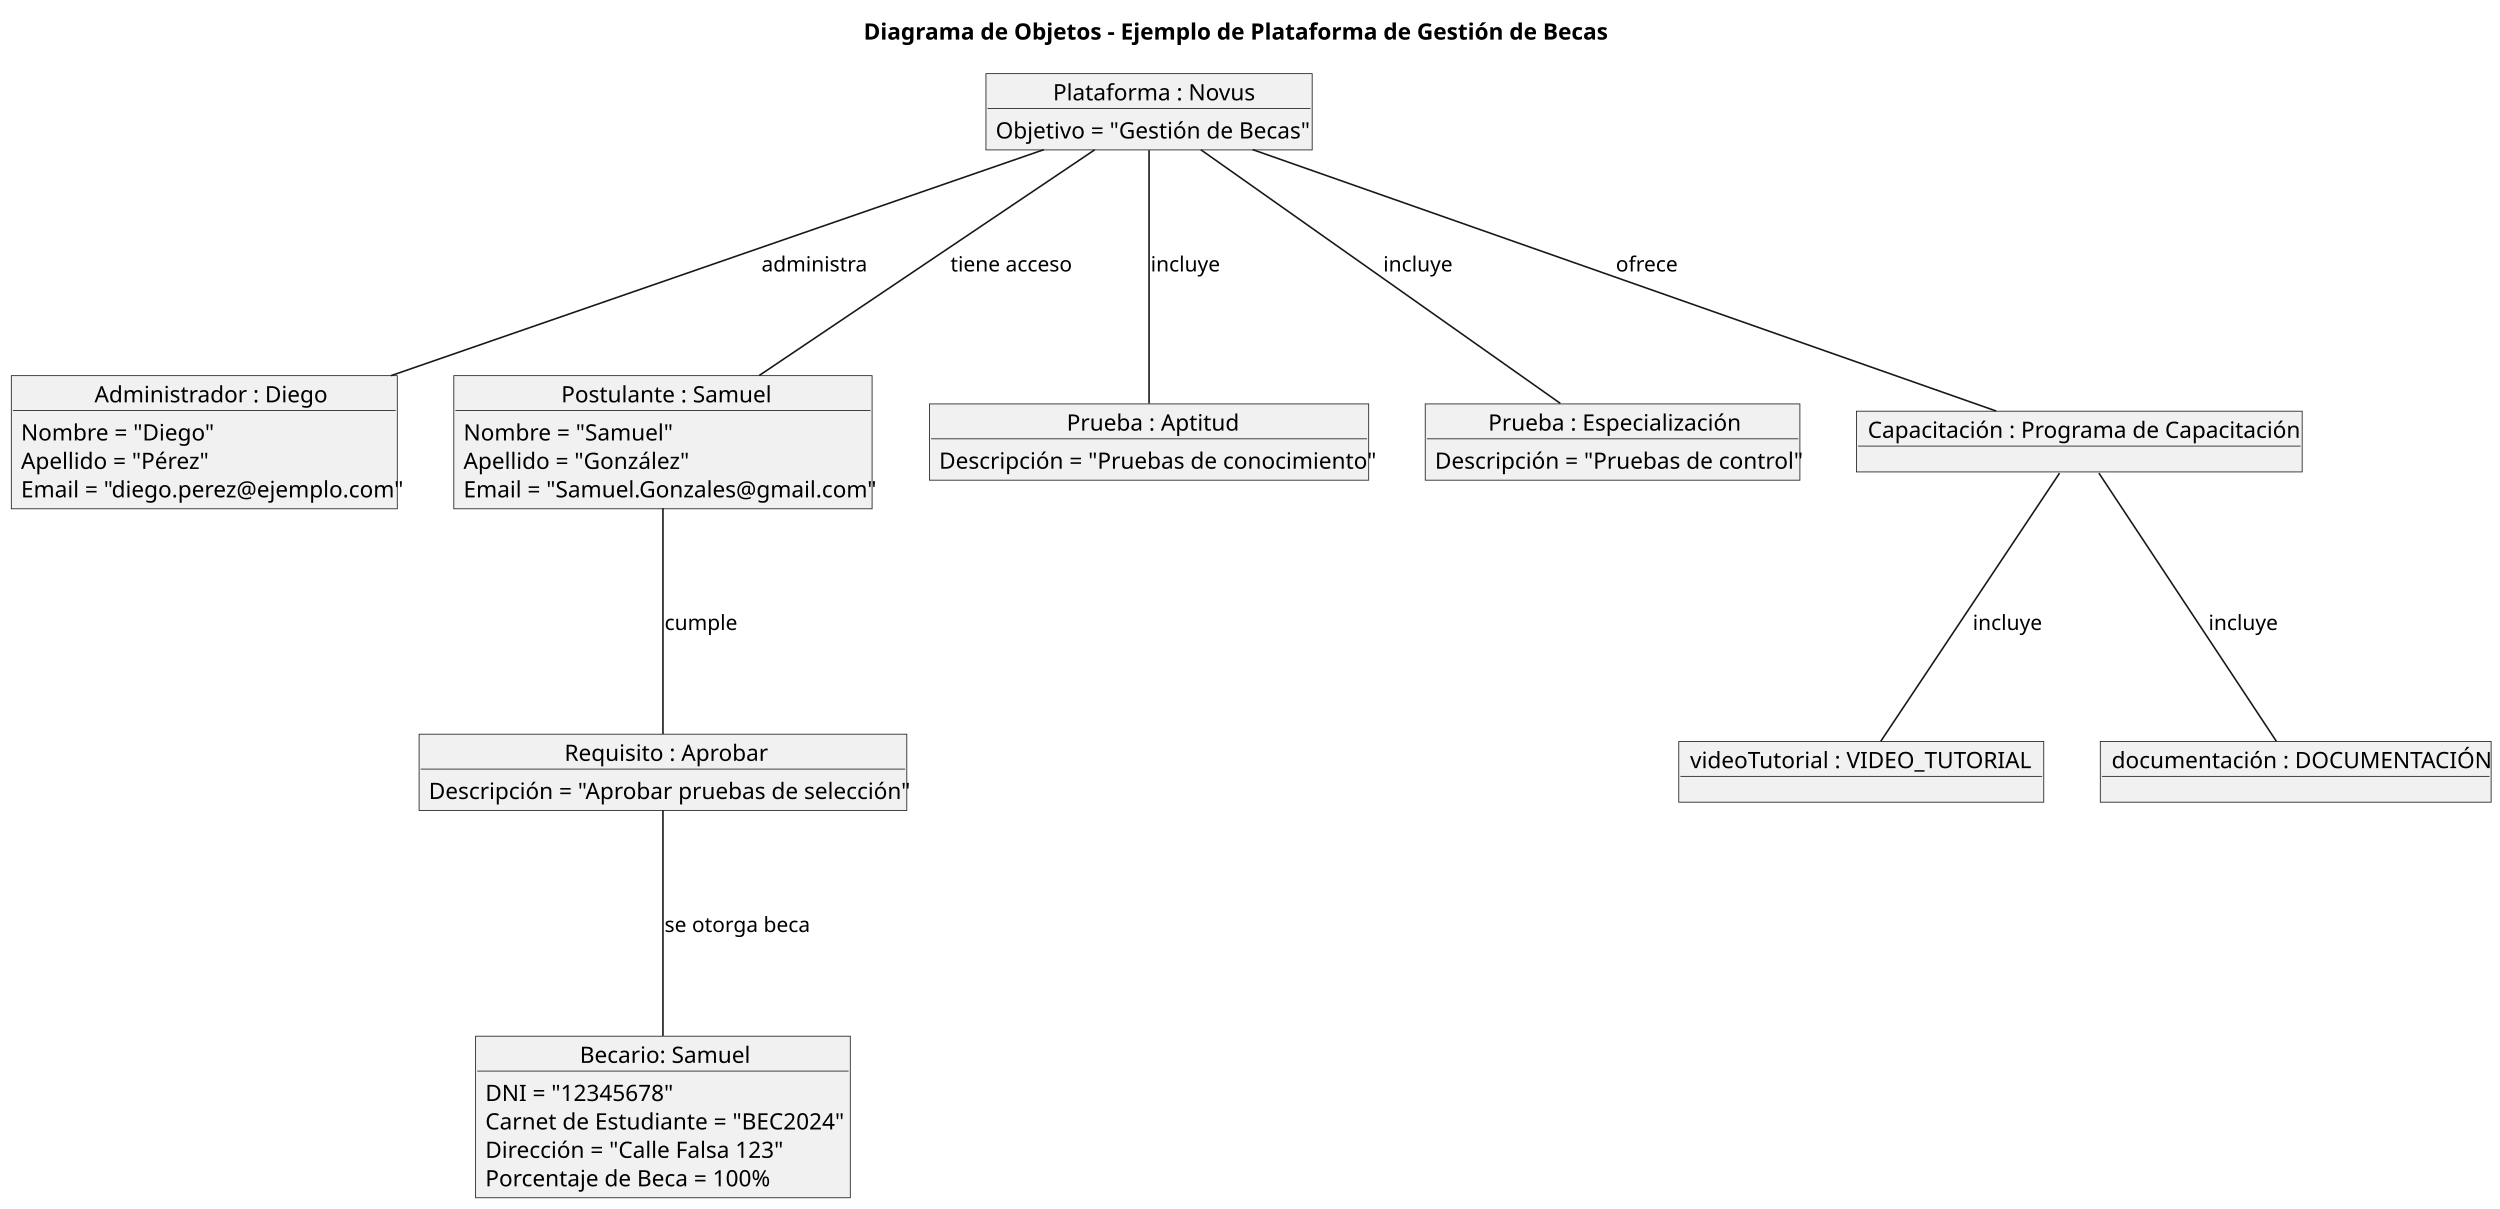
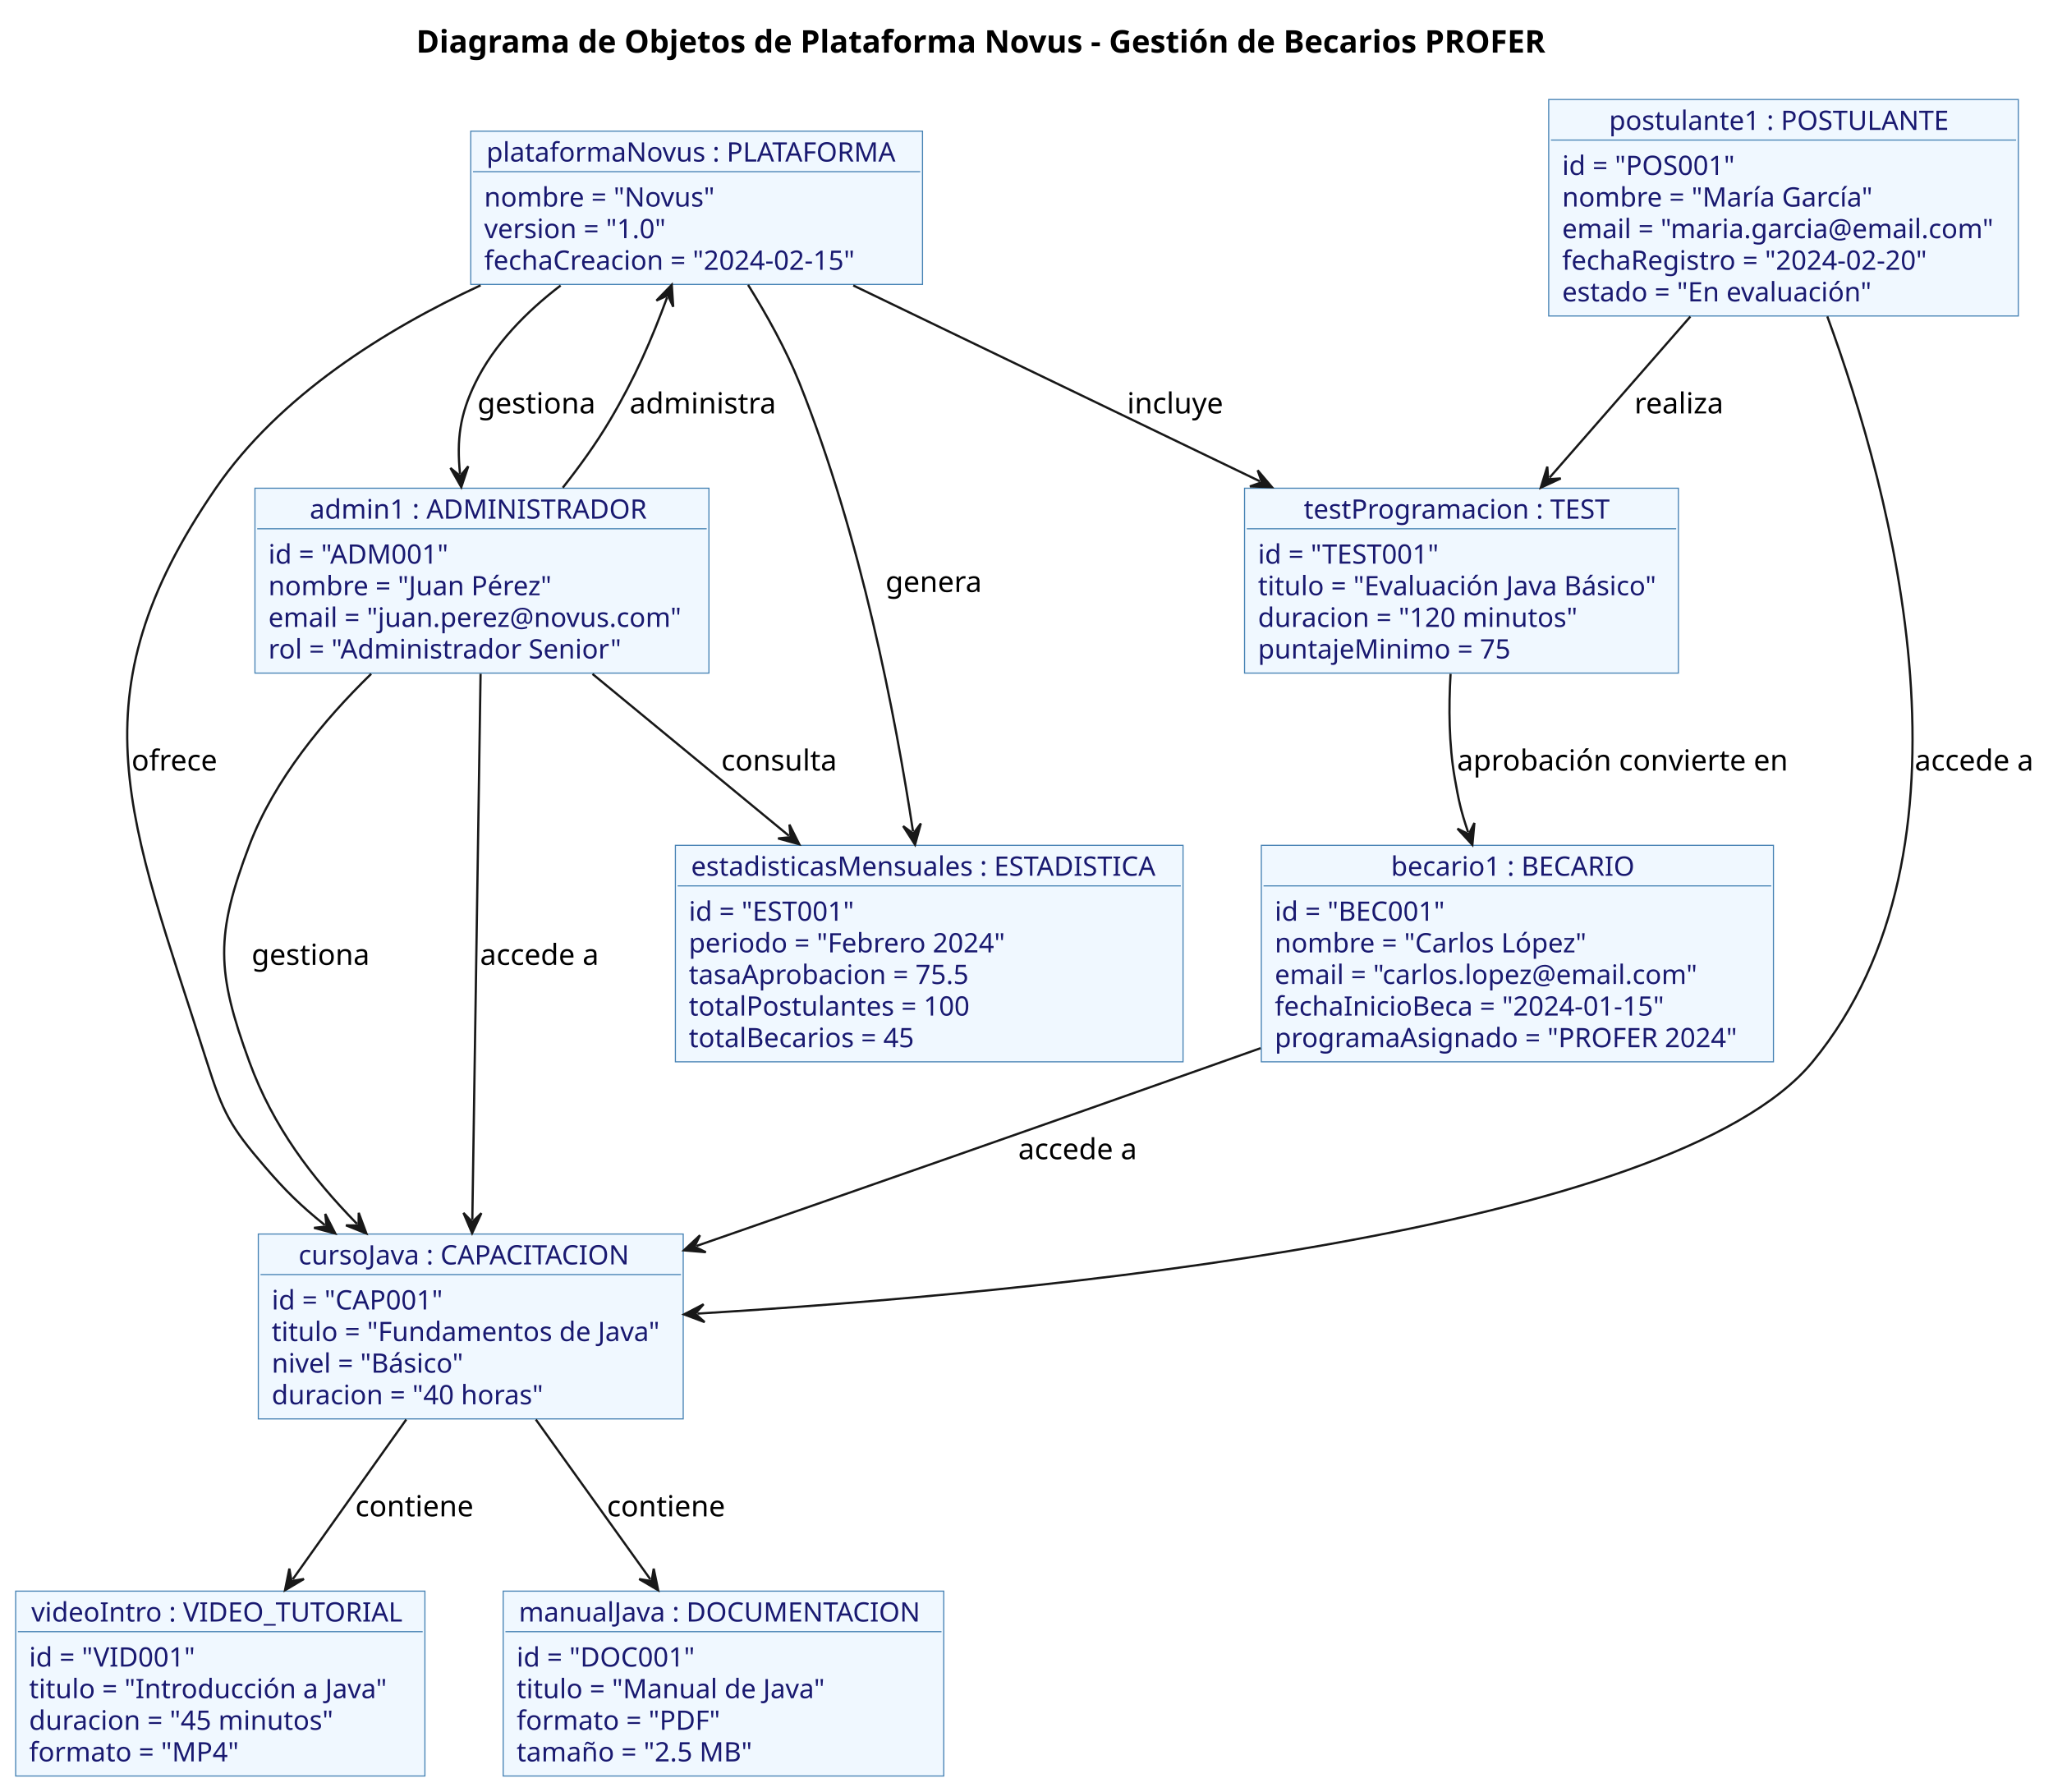
- <svg xmlns="http://www.w3.org/2000/svg" contentStyleType="text/css" height="748px" preserveAspectRatio="none" style="width:1548px;height:748px;background:#FFFFFF;" version="1.1" viewBox="0 0 1548 748" width="1548px" zoomAndPan="magnify">
+ <svg xmlns="http://www.w3.org/2000/svg" contentStyleType="text/css" height="801px" preserveAspectRatio="none" style="width:918px;height:801px;background:#FFFFFF;" version="1.1" viewBox="0 0 918 801" width="918px" zoomAndPan="magnify">
  <defs />
  <g>
-     <text fill="#000000" font-family="sans-serif" font-size="14" font-weight="bold" lengthAdjust="spacing" textLength="465" x="534.75" y="24.533">Diagrama de Objetos - Ejemplo de Plataforma de Gestión de Becas</text>
+     <text fill="#000000" font-family="sans-serif" font-size="14" font-weight="bold" lengthAdjust="spacing" textLength="532" x="186.085" y="23.535">Diagrama de Objetos de Plataforma Novus - Gestión de Becarios PROFER</text>
    <g id="elem_plataforma">
-       <rect fill="#F1F1F1" height="47.219" style="stroke:#181818;stroke-width:0.5;" width="202" x="610.5" y="45.609" />
-       <text fill="#000000" font-family="sans-serif" font-size="14" lengthAdjust="spacing" textLength="119" x="652" y="62.143">Plataforma : Novus</text>
-       <line style="stroke:#181818;stroke-width:0.5;" x1="611.5" x2="811.5" y1="67.219" y2="67.219" />
-       <text fill="#000000" font-family="sans-serif" font-size="14" lengthAdjust="spacing" textLength="190" x="616.5" y="85.752">Objetivo = "Gestión de Becas"</text>
+       <rect fill="#F0F8FF" height="68.531" style="stroke:#4682B4;stroke-width:0.5;" width="202" x="210.5" y="58.628" />
+       <text fill="#191970" font-family="sans-serif" font-size="12" lengthAdjust="spacing" textLength="188" x="217.5" y="72.23">plataformaNovus : PLATAFORMA</text>
+       <line style="stroke:#4682B4;stroke-width:0.5;" x1="211.5" x2="411.5" y1="76.761" y2="76.761" />
+       <text fill="#191970" font-family="sans-serif" font-size="12" lengthAdjust="spacing" textLength="106" x="216.5" y="92.363">nombre = "Novus"</text>
+       <text fill="#191970" font-family="sans-serif" font-size="12" lengthAdjust="spacing" textLength="87" x="216.5" y="106.496">version = "1.0"</text>
+       <text fill="#191970" font-family="sans-serif" font-size="12" lengthAdjust="spacing" textLength="185" x="216.5" y="120.628">fechaCreacion = "2024-02-15"</text>
    </g>
-     <g id="elem_administrador">
-       <rect fill="#F1F1F1" height="82.438" style="stroke:#181818;stroke-width:0.5;" width="239" x="7" y="232.609" />
-       <text fill="#000000" font-family="sans-serif" font-size="14" lengthAdjust="spacing" textLength="136" x="58.5" y="249.143">Administrador : Diego</text>
-       <line style="stroke:#181818;stroke-width:0.5;" x1="8" x2="245" y1="254.219" y2="254.219" />
-       <text fill="#000000" font-family="sans-serif" font-size="14" lengthAdjust="spacing" textLength="112" x="13" y="272.752">Nombre = "Diego"</text>
-       <text fill="#000000" font-family="sans-serif" font-size="14" lengthAdjust="spacing" textLength="112" x="13" y="290.361">Apellido = "Pérez"</text>
-       <text fill="#000000" font-family="sans-serif" font-size="14" lengthAdjust="spacing" textLength="227" x="13" y="307.971">Email = "diego.perez@ejemplo.com"</text>
+     <g id="elem_admin">
+       <rect fill="#F0F8FF" height="82.664" style="stroke:#4682B4;stroke-width:0.5;" width="203" x="114" y="218.288" />
+       <text fill="#191970" font-family="sans-serif" font-size="12" lengthAdjust="spacing" textLength="154" x="138.5" y="231.89">admin1 : ADMINISTRADOR</text>
+       <line style="stroke:#4682B4;stroke-width:0.5;" x1="115" x2="316" y1="236.421" y2="236.421" />
+       <text fill="#191970" font-family="sans-serif" font-size="12" lengthAdjust="spacing" textLength="88" x="120" y="252.023">id = "ADM001"</text>
+       <text fill="#191970" font-family="sans-serif" font-size="12" lengthAdjust="spacing" textLength="133" x="120" y="266.156">nombre = "Juan Pérez"</text>
+       <text fill="#191970" font-family="sans-serif" font-size="12" lengthAdjust="spacing" textLength="191" x="120" y="280.288">email = "juan.perez@novus.com"</text>
+       <text fill="#191970" font-family="sans-serif" font-size="12" lengthAdjust="spacing" textLength="162" x="120" y="294.421">rol = "Administrador Senior"</text>
    </g>
-     <g id="elem_candidato">
-       <rect fill="#F1F1F1" height="82.438" style="stroke:#181818;stroke-width:0.5;" width="259" x="281" y="232.609" />
-       <text fill="#000000" font-family="sans-serif" font-size="14" lengthAdjust="spacing" textLength="126" x="347.5" y="249.143">Postulante : Samuel</text>
-       <line style="stroke:#181818;stroke-width:0.5;" x1="282" x2="539" y1="254.219" y2="254.219" />
-       <text fill="#000000" font-family="sans-serif" font-size="14" lengthAdjust="spacing" textLength="122" x="287" y="272.752">Nombre = "Samuel"</text>
-       <text fill="#000000" font-family="sans-serif" font-size="14" lengthAdjust="spacing" textLength="134" x="287" y="290.361">Apellido = "González"</text>
-       <text fill="#000000" font-family="sans-serif" font-size="14" lengthAdjust="spacing" textLength="247" x="287" y="307.971">Email = "Samuel.Gonzales@gmail.com"</text>
+     <g id="elem_postulante">
+       <rect fill="#F0F8FF" height="96.797" style="stroke:#4682B4;stroke-width:0.5;" width="210" x="692.5" y="44.488" />
+       <text fill="#191970" font-family="sans-serif" font-size="12" lengthAdjust="spacing" textLength="156" x="719.5" y="58.09">postulante1 : POSTULANTE</text>
+       <line style="stroke:#4682B4;stroke-width:0.5;" x1="693.5" x2="901.5" y1="62.621" y2="62.621" />
+       <text fill="#191970" font-family="sans-serif" font-size="12" lengthAdjust="spacing" textLength="83" x="698.5" y="78.223">id = "POS001"</text>
+       <text fill="#191970" font-family="sans-serif" font-size="12" lengthAdjust="spacing" textLength="144" x="698.5" y="92.356">nombre = "María García"</text>
+       <text fill="#191970" font-family="sans-serif" font-size="12" lengthAdjust="spacing" textLength="198" x="698.5" y="106.488">email = "maria.garcia@email.com"</text>
+       <text fill="#191970" font-family="sans-serif" font-size="12" lengthAdjust="spacing" textLength="182" x="698.5" y="120.621">fechaRegistro = "2024-02-20"</text>
+       <text fill="#191970" font-family="sans-serif" font-size="12" lengthAdjust="spacing" textLength="143" x="698.5" y="134.754">estado = "En evaluación"</text>
    </g>
    <g id="elem_becario">
-       <rect fill="#F1F1F1" height="100.047" style="stroke:#181818;stroke-width:0.5;" width="232" x="294.5" y="641.609" />
-       <text fill="#000000" font-family="sans-serif" font-size="14" lengthAdjust="spacing" textLength="103" x="359" y="658.143">Becario: Samuel</text>
-       <line style="stroke:#181818;stroke-width:0.5;" x1="295.5" x2="525.5" y1="663.219" y2="663.219" />
-       <text fill="#000000" font-family="sans-serif" font-size="14" lengthAdjust="spacing" textLength="112" x="300.5" y="681.752">DNI = "12345678"</text>
-       <text fill="#000000" font-family="sans-serif" font-size="14" lengthAdjust="spacing" textLength="220" x="300.5" y="699.361">Carnet de Estudiante = "BEC2024"</text>
-       <text fill="#000000" font-family="sans-serif" font-size="14" lengthAdjust="spacing" textLength="184" x="300.5" y="716.971">Dirección = "Calle Falsa 123"</text>
-       <text fill="#000000" font-family="sans-serif" font-size="14" lengthAdjust="spacing" textLength="176" x="300.5" y="734.58">Porcentaje de Beca = 100%</text>
+       <rect fill="#F0F8FF" height="96.797" style="stroke:#4682B4;stroke-width:0.5;" width="229" x="564" y="377.958" />
+       <text fill="#191970" font-family="sans-serif" font-size="12" lengthAdjust="spacing" textLength="113" x="622" y="391.56">becario1 : BECARIO</text>
+       <line style="stroke:#4682B4;stroke-width:0.5;" x1="565" x2="792" y1="396.091" y2="396.091" />
+       <text fill="#191970" font-family="sans-serif" font-size="12" lengthAdjust="spacing" textLength="83" x="570" y="411.693">id = "BEC001"</text>
+       <text fill="#191970" font-family="sans-serif" font-size="12" lengthAdjust="spacing" textLength="146" x="570" y="425.825">nombre = "Carlos López"</text>
+       <text fill="#191970" font-family="sans-serif" font-size="12" lengthAdjust="spacing" textLength="196" x="570" y="439.958">email = "carlos.lopez@email.com"</text>
+       <text fill="#191970" font-family="sans-serif" font-size="12" lengthAdjust="spacing" textLength="191" x="570" y="454.091">fechaInicioBeca = "2024-01-15"</text>
+       <text fill="#191970" font-family="sans-serif" font-size="12" lengthAdjust="spacing" textLength="217" x="570" y="468.224">programaAsignado = "PROFER 2024"</text>
    </g>
-     <g id="elem_pruebas">
-       <rect fill="#F1F1F1" height="47.219" style="stroke:#181818;stroke-width:0.5;" width="272" x="575.5" y="250.109" />
-       <text fill="#000000" font-family="sans-serif" font-size="14" lengthAdjust="spacing" textLength="102" x="660.5" y="266.643">Prueba : Aptitud</text>
-       <line style="stroke:#181818;stroke-width:0.5;" x1="576.5" x2="846.5" y1="271.719" y2="271.719" />
-       <text fill="#000000" font-family="sans-serif" font-size="14" lengthAdjust="spacing" textLength="260" x="581.5" y="290.252">Descripción = "Pruebas de conocimiento"</text>
-     </g>
-     <g id="elem_pruebas1">
-       <rect fill="#F1F1F1" height="47.219" style="stroke:#181818;stroke-width:0.5;" width="232" x="882.5" y="250.109" />
-       <text fill="#000000" font-family="sans-serif" font-size="14" lengthAdjust="spacing" textLength="154" x="921.5" y="266.643">Prueba : Especialización</text>
-       <line style="stroke:#181818;stroke-width:0.5;" x1="883.5" x2="1113.5" y1="271.719" y2="271.719" />
-       <text fill="#000000" font-family="sans-serif" font-size="14" lengthAdjust="spacing" textLength="220" x="888.5" y="290.252">Descripción = "Pruebas de control"</text>
+     <g id="elem_test">
+       <rect fill="#F0F8FF" height="82.664" style="stroke:#4682B4;stroke-width:0.5;" width="194" x="556.5" y="218.288" />
+       <text fill="#191970" font-family="sans-serif" font-size="12" lengthAdjust="spacing" textLength="141" x="583" y="231.89">testProgramacion : TEST</text>
+       <line style="stroke:#4682B4;stroke-width:0.5;" x1="557.5" x2="749.5" y1="236.421" y2="236.421" />
+       <text fill="#191970" font-family="sans-serif" font-size="12" lengthAdjust="spacing" textLength="90" x="562.5" y="252.023">id = "TEST001"</text>
+       <text fill="#191970" font-family="sans-serif" font-size="12" lengthAdjust="spacing" textLength="182" x="562.5" y="266.156">titulo = "Evaluación Java Básico"</text>
+       <text fill="#191970" font-family="sans-serif" font-size="12" lengthAdjust="spacing" textLength="149" x="562.5" y="280.288">duracion = "120 minutos"</text>
+       <text fill="#191970" font-family="sans-serif" font-size="12" lengthAdjust="spacing" textLength="119" x="562.5" y="294.421">puntajeMinimo = 75</text>
    </g>
    <g id="elem_capacitacion">
-       <rect fill="#F1F1F1" height="37.609" style="stroke:#181818;stroke-width:0.5;" width="276" x="1149.5" y="254.609" />
-       <text fill="#000000" font-family="sans-serif" font-size="14" lengthAdjust="spacing" textLength="262" x="1156.5" y="271.143">Capacitación : Programa de Capacitación</text>
-       <line style="stroke:#181818;stroke-width:0.5;" x1="1150.5" x2="1424.5" y1="276.219" y2="276.219" />
+       <rect fill="#F0F8FF" height="82.664" style="stroke:#4682B4;stroke-width:0.5;" width="190" x="115.5" y="551.748" />
+       <text fill="#191970" font-family="sans-serif" font-size="12" lengthAdjust="spacing" textLength="154" x="133.5" y="565.35">cursoJava : CAPACITACION</text>
+       <line style="stroke:#4682B4;stroke-width:0.5;" x1="116.5" x2="304.5" y1="569.881" y2="569.881" />
+       <text fill="#191970" font-family="sans-serif" font-size="12" lengthAdjust="spacing" textLength="84" x="121.5" y="585.483">id = "CAP001"</text>
+       <text fill="#191970" font-family="sans-serif" font-size="12" lengthAdjust="spacing" textLength="178" x="121.5" y="599.615">titulo = "Fundamentos de Java"</text>
+       <text fill="#191970" font-family="sans-serif" font-size="12" lengthAdjust="spacing" textLength="88" x="121.5" y="613.748">nivel = "Básico"</text>
+       <text fill="#191970" font-family="sans-serif" font-size="12" lengthAdjust="spacing" textLength="128" x="121.5" y="627.881">duracion = "40 horas"</text>
    </g>
-     <g id="elem_videoTutorial">
-       <rect fill="#F1F1F1" height="37.609" style="stroke:#181818;stroke-width:0.5;" width="226" x="1039.5" y="459.109" />
-       <text fill="#000000" font-family="sans-serif" font-size="14" lengthAdjust="spacing" textLength="212" x="1046.5" y="475.643">videoTutorial : VIDEO_TUTORIAL</text>
-       <line style="stroke:#181818;stroke-width:0.5;" x1="1040.5" x2="1264.5" y1="480.719" y2="480.719" />
+     <g id="elem_video">
+       <rect fill="#F0F8FF" height="82.664" style="stroke:#4682B4;stroke-width:0.5;" width="183" x="7" y="711.418" />
+       <text fill="#191970" font-family="sans-serif" font-size="12" lengthAdjust="spacing" textLength="169" x="14" y="725.02">videoIntro : VIDEO_TUTORIAL</text>
+       <line style="stroke:#4682B4;stroke-width:0.5;" x1="8" x2="189" y1="729.551" y2="729.551" />
+       <text fill="#191970" font-family="sans-serif" font-size="12" lengthAdjust="spacing" textLength="81" x="13" y="745.153">id = "VID001"</text>
+       <text fill="#191970" font-family="sans-serif" font-size="12" lengthAdjust="spacing" textLength="163" x="13" y="759.285">titulo = "Introducción a Java"</text>
+       <text fill="#191970" font-family="sans-serif" font-size="12" lengthAdjust="spacing" textLength="141" x="13" y="773.418">duracion = "45 minutos"</text>
+       <text fill="#191970" font-family="sans-serif" font-size="12" lengthAdjust="spacing" textLength="96" x="13" y="787.551">formato = "MP4"</text>
    </g>
-     <g id="elem_documentacion">
-       <rect fill="#F1F1F1" height="37.609" style="stroke:#181818;stroke-width:0.5;" width="242" x="1300.5" y="459.109" />
-       <text fill="#000000" font-family="sans-serif" font-size="14" lengthAdjust="spacing" textLength="228" x="1307.5" y="475.643">documentación : DOCUMENTACIÓN</text>
-       <line style="stroke:#181818;stroke-width:0.5;" x1="1301.5" x2="1541.5" y1="480.719" y2="480.719" />
+     <g id="elem_doc">
+       <rect fill="#F0F8FF" height="82.664" style="stroke:#4682B4;stroke-width:0.5;" width="197" x="225" y="711.418" />
+       <text fill="#191970" font-family="sans-serif" font-size="12" lengthAdjust="spacing" textLength="183" x="232" y="725.02">manualJava : DOCUMENTACION</text>
+       <line style="stroke:#4682B4;stroke-width:0.5;" x1="226" x2="421" y1="729.551" y2="729.551" />
+       <text fill="#191970" font-family="sans-serif" font-size="12" lengthAdjust="spacing" textLength="87" x="231" y="745.153">id = "DOC001"</text>
+       <text fill="#191970" font-family="sans-serif" font-size="12" lengthAdjust="spacing" textLength="142" x="231" y="759.285">titulo = "Manual de Java"</text>
+       <text fill="#191970" font-family="sans-serif" font-size="12" lengthAdjust="spacing" textLength="93" x="231" y="773.418">formato = "PDF"</text>
+       <text fill="#191970" font-family="sans-serif" font-size="12" lengthAdjust="spacing" textLength="110" x="231" y="787.551">tamaño = "2.5 MB"</text>
    </g>
-     <g id="elem_requisito">
-       <rect fill="#F1F1F1" height="47.219" style="stroke:#181818;stroke-width:0.5;" width="302" x="259.5" y="454.609" />
-       <text fill="#000000" font-family="sans-serif" font-size="14" lengthAdjust="spacing" textLength="122" x="349.5" y="471.143">Requisito : Aprobar</text>
-       <line style="stroke:#181818;stroke-width:0.5;" x1="260.5" x2="560.5" y1="476.219" y2="476.219" />
-       <text fill="#000000" font-family="sans-serif" font-size="14" lengthAdjust="spacing" textLength="290" x="265.5" y="494.752">Descripción = "Aprobar pruebas de selección"</text>
+     <g id="elem_estadistica">
+       <rect fill="#F0F8FF" height="96.797" style="stroke:#4682B4;stroke-width:0.5;" width="227" x="302" y="377.958" />
+       <text fill="#191970" font-family="sans-serif" font-size="12" lengthAdjust="spacing" textLength="213" x="309" y="391.56">estadisticasMensuales : ESTADISTICA</text>
+       <line style="stroke:#4682B4;stroke-width:0.5;" x1="303" x2="528" y1="396.091" y2="396.091" />
+       <text fill="#191970" font-family="sans-serif" font-size="12" lengthAdjust="spacing" textLength="82" x="308" y="411.693">id = "EST001"</text>
+       <text fill="#191970" font-family="sans-serif" font-size="12" lengthAdjust="spacing" textLength="152" x="308" y="425.825">periodo = "Febrero 2024"</text>
+       <text fill="#191970" font-family="sans-serif" font-size="12" lengthAdjust="spacing" textLength="136" x="308" y="439.958">tasaAprobacion = 75.5</text>
+       <text fill="#191970" font-family="sans-serif" font-size="12" lengthAdjust="spacing" textLength="132" x="308" y="454.091">totalPostulantes = 100</text>
+       <text fill="#191970" font-family="sans-serif" font-size="12" lengthAdjust="spacing" textLength="107" x="308" y="468.224">totalBecarios = 45</text>
    </g>
-     <g id="link_plataforma_administrador">
-       <path codeLine="46" d="M646.38,92.649 C548.77,126.439 363.09,190.709 242.1,232.599 " fill="none" id="plataforma-administrador" style="stroke:#181818;stroke-width:1.0;" />
-       <text fill="#000000" font-family="sans-serif" font-size="13" lengthAdjust="spacing" textLength="60" x="471.5" y="168.105">administra</text>
+     <g id="link_plataforma_estadistica">
+       <path codeLine="81" d="M334.51,127.378 C342.74,140.588 351.46,156.198 357.5,171.288 C385.13,240.398 400.293,319.667 408.253,371.737 " fill="none" id="plataforma-to-estadistica" style="stroke:#181818;stroke-width:1.0;" />
+       <polygon fill="#181818" points="409.16,377.668,411.754,368.167,408.404,372.726,403.846,369.376,409.16,377.668" style="stroke:#181818;stroke-width:1.0;" />
+       <text fill="#000000" font-family="sans-serif" font-size="13" lengthAdjust="spacing" textLength="42" x="395.94" y="264.687">genera</text>
    </g>
-     <g id="link_plataforma_candidato">
-       <path codeLine="47" d="M677.85,92.749 C627.61,126.549 532.25,190.699 470.06,232.539 " fill="none" id="plataforma-candidato" style="stroke:#181818;stroke-width:1.0;" />
-       <text fill="#000000" font-family="sans-serif" font-size="13" lengthAdjust="spacing" textLength="74" x="588.5" y="168.105">tiene acceso</text>
+     <g id="link_plataforma_admin">
+       <path codeLine="82" d="M250.68,127.648 C235.4,139.328 220.96,153.938 212.5,171.288 C205.59,185.468 204.197,196.577 205.687,211.847 " fill="none" id="plataforma-to-admin" style="stroke:#181818;stroke-width:1.0;" />
+       <polygon fill="#181818" points="206.27,217.818,209.377,208.472,205.784,212.842,201.415,209.249,206.27,217.818" style="stroke:#181818;stroke-width:1.0;" />
+       <text fill="#000000" font-family="sans-serif" font-size="13" lengthAdjust="spacing" textLength="54" x="213.5" y="184.857">gestiona</text>
    </g>
-     <g id="link_plataforma_pruebas">
-       <path codeLine="49" d="M711.5,92.949 C711.5,131.939 711.5,210.919 711.5,249.859 " fill="none" id="plataforma-pruebas" style="stroke:#181818;stroke-width:1.0;" />
-       <text fill="#000000" font-family="sans-serif" font-size="13" lengthAdjust="spacing" textLength="41" x="712.5" y="168.105">incluye</text>
+     <g id="link_admin_plataforma">
+       <path codeLine="86" d="M251.65,218.058 C259.09,208.648 266.48,198.418 272.5,188.288 C283.92,169.088 291.467,151.549 298.307,132.969 " fill="none" id="admin-to-plataforma" style="stroke:#181818;stroke-width:1.0;" />
+       <polygon fill="#181818" points="300.38,127.338,293.517,134.402,298.653,132.03,301.024,137.166,300.38,127.338" style="stroke:#181818;stroke-width:1.0;" />
+       <text fill="#000000" font-family="sans-serif" font-size="13" lengthAdjust="spacing" textLength="67" x="281.52" y="184.857">administra</text>
    </g>
-     <g id="link_plataforma_pruebas1">
-       <path codeLine="50" d="M743.59,92.749 C798.73,131.659 910.88,210.779 966.18,249.809 " fill="none" id="plataforma-pruebas1" style="stroke:#181818;stroke-width:1.0;" />
-       <text fill="#000000" font-family="sans-serif" font-size="13" lengthAdjust="spacing" textLength="41" x="856.5" y="168.105">incluye</text>
+     <g id="link_plataforma_test">
+       <path codeLine="83" d="M381.53,127.628 C435.76,153.748 505.694,187.425 563.334,215.185 " fill="none" id="plataforma-to-test" style="stroke:#181818;stroke-width:1.0;" />
+       <polygon fill="#181818" points="568.74,217.788,562.367,210.279,564.235,215.619,558.896,217.487,568.74,217.788" style="stroke:#181818;stroke-width:1.0;" />
+       <text fill="#000000" font-family="sans-serif" font-size="13" lengthAdjust="spacing" textLength="45" x="503.98" y="184.857">incluye</text>
    </g>
    <g id="link_plataforma_capacitacion">
-       <path codeLine="51" d="M775.62,92.649 C890.86,133.169 1130.78,217.509 1236.07,254.529 " fill="none" id="plataforma-capacitacion" style="stroke:#181818;stroke-width:1.0;" />
-       <text fill="#000000" font-family="sans-serif" font-size="13" lengthAdjust="spacing" textLength="35" x="1000.5" y="168.105">ofrece</text>
+       <path codeLine="84" d="M214.91,127.568 C172.05,147.408 124.96,176.888 96.5,218.288 C31.91,312.228 57.98,366.108 92.5,474.748 C99.73,497.498 102.91,503.668 118.5,521.748 C127.69,532.408 134.071,538.73 145.261,547.76 " fill="none" id="plataforma-to-capacitacion" style="stroke:#181818;stroke-width:1.0;" />
+       <polygon fill="#181818" points="149.93,551.528,145.438,542.763,146.039,548.388,140.414,548.989,149.93,551.528" style="stroke:#181818;stroke-width:1.0;" />
+       <text fill="#000000" font-family="sans-serif" font-size="13" lengthAdjust="spacing" textLength="39" x="58.8" y="344.527">ofrece</text>
    </g>
-     <g id="link_capacitacion_videoTutorial">
-       <path codeLine="53" d="M1275.28,292.939 C1249.58,331.489 1190.19,420.579 1164.59,458.969 " fill="none" id="capacitacion-videoTutorial" style="stroke:#181818;stroke-width:1.0;" />
-       <text fill="#000000" font-family="sans-serif" font-size="13" lengthAdjust="spacing" textLength="41" x="1221.5" y="390.104">incluye</text>
+     <g id="link_admin_capacitacion">
+       <path codeLine="87" d="M165.98,301.288 C144.91,321.808 122.65,348.558 111.5,377.958 C96.24,418.178 96.73,434.348 111.5,474.748 C122.16,503.908 139.425,526.538 159.645,547.218 " fill="none" id="admin-to-capacitacion" style="stroke:#181818;stroke-width:1.0;" />
+       <polygon fill="#181818" points="163.84,551.508,160.408,542.277,160.345,547.933,154.688,547.87,163.84,551.508" style="stroke:#181818;stroke-width:1.0;" />
+       <text fill="#000000" font-family="sans-serif" font-size="13" lengthAdjust="spacing" textLength="54" x="112.5" y="431.417">gestiona</text>
    </g>
-     <g id="link_capacitacion_documentacion">
-       <path codeLine="54" d="M1299.63,292.939 C1325.14,331.489 1384.09,420.579 1409.5,458.969 " fill="none" id="capacitacion-documentacion" style="stroke:#181818;stroke-width:1.0;" />
-       <text fill="#000000" font-family="sans-serif" font-size="13" lengthAdjust="spacing" textLength="41" x="1367.5" y="390.104">incluye</text>
+     <g id="link_admin_capacitacion">
+       <path codeLine="96" d="M214.89,301.268 C213.93,364.968 212.171,481.619 211.201,545.369 " fill="none" id="admin-to-capacitacion-1" style="stroke:#181818;stroke-width:1.0;" />
+       <polygon fill="#181818" points="211.11,551.368,215.246,542.43,211.186,546.369,207.247,542.308,211.11,551.368" style="stroke:#181818;stroke-width:1.0;" />
+       <text fill="#000000" font-family="sans-serif" font-size="13" lengthAdjust="spacing" textLength="54" x="214.66" y="431.417">accede a</text>
    </g>
-     <g id="link_candidato_requisito">
-       <path codeLine="56" d="M410.5,314.619 C410.5,356.459 410.5,420.649 410.5,454.469 " fill="none" id="candidato-requisito" style="stroke:#181818;stroke-width:1.0;" />
-       <text fill="#000000" font-family="sans-serif" font-size="13" lengthAdjust="spacing" textLength="42" x="411.5" y="390.104">cumple</text>
+     <g id="link_admin_estadistica">
+       <path codeLine="88" d="M264.94,301.338 C292.93,324.398 323.469,349.554 352.769,373.684 " fill="none" id="admin-to-estadistica" style="stroke:#181818;stroke-width:1.0;" />
+       <polygon fill="#181818" points="357.4,377.498,352.996,368.689,353.54,374.32,347.91,374.865,357.4,377.498" style="stroke:#181818;stroke-width:1.0;" />
+       <text fill="#000000" font-family="sans-serif" font-size="13" lengthAdjust="spacing" textLength="54" x="322.5" y="344.527">consulta</text>
    </g>
-     <g id="link_requisito_becario">
-       <path codeLine="58" d="M410.5,501.739 C410.5,534.889 410.5,597.449 410.5,641.459 " fill="none" id="requisito-becario" style="stroke:#181818;stroke-width:1.0;" />
-       <text fill="#000000" font-family="sans-serif" font-size="13" lengthAdjust="spacing" textLength="86" x="411.5" y="577.105">se otorga beca</text>
+     <g id="link_capacitacion_video">
+       <path codeLine="90" d="M181.66,634.688 C165,658.128 147.584,682.647 130.914,706.117 " fill="none" id="capacitacion-to-video" style="stroke:#181818;stroke-width:1.0;" />
+       <polygon fill="#181818" points="127.44,711.008,135.913,705.987,130.335,706.932,129.391,701.355,127.44,711.008" style="stroke:#181818;stroke-width:1.0;" />
+       <text fill="#000000" font-family="sans-serif" font-size="13" lengthAdjust="spacing" textLength="54" x="158.86" y="677.987">contiene</text>
+     </g>
+     <g id="link_capacitacion_doc">
+       <path codeLine="91" d="M239.6,634.688 C256.41,658.128 273.985,682.661 290.805,706.131 " fill="none" id="capacitacion-to-doc" style="stroke:#181818;stroke-width:1.0;" />
+       <polygon fill="#181818" points="294.3,711.008,292.309,701.363,291.387,706.944,285.806,706.023,294.3,711.008" style="stroke:#181818;stroke-width:1.0;" />
+       <text fill="#000000" font-family="sans-serif" font-size="13" lengthAdjust="spacing" textLength="54" x="271.39" y="677.987">contiene</text>
+     </g>
+     <g id="link_postulante_test">
+       <path codeLine="93" d="M755.85,141.538 C734.67,165.768 713.15,190.392 692.91,213.532 " fill="none" id="postulante-to-test" style="stroke:#181818;stroke-width:1.0;" />
+       <polygon fill="#181818" points="688.96,218.048,697.896,213.907,692.252,214.285,691.875,208.641,688.96,218.048" style="stroke:#181818;stroke-width:1.0;" />
+       <text fill="#000000" font-family="sans-serif" font-size="13" lengthAdjust="spacing" textLength="41" x="730.82" y="184.857">realiza</text>
+     </g>
+     <g id="link_test_becario">
+       <path codeLine="94" d="M648.62,301.298 C647.76,316.088 647.85,332.858 650.5,347.958 C652.23,357.808 653.182,362.373 656.452,372.063 " fill="none" id="test-to-becario" style="stroke:#181818;stroke-width:1.0;" />
+       <polygon fill="#181818" points="658.37,377.748,659.282,367.942,656.771,373.011,651.702,370.5,658.37,377.748" style="stroke:#181818;stroke-width:1.0;" />
+       <text fill="#000000" font-family="sans-serif" font-size="13" lengthAdjust="spacing" textLength="151" x="651.5" y="344.527">aprobación convierte en</text>
+     </g>
+     <g id="link_postulante_capacitacion">
+       <path codeLine="97" d="M817.08,141.478 C846.07,220.468 889.04,379.368 810.5,474.748 C747.67,551.058 464.669,578.076 311.849,587.326 " fill="none" id="postulante-to-capacitacion" style="stroke:#181818;stroke-width:1.0;" />
+       <polygon fill="#181818" points="305.86,587.688,315.085,591.137,310.851,587.386,314.602,583.152,305.86,587.688" style="stroke:#181818;stroke-width:1.0;" />
+       <text fill="#000000" font-family="sans-serif" font-size="13" lengthAdjust="spacing" textLength="54" x="856.17" y="344.527">accede a</text>
+     </g>
+     <g id="link_becario_capacitacion">
+       <path codeLine="98" d="M563.69,468.648 C557.88,470.718 552.12,472.758 546.5,474.748 C465.4,503.468 378.778,533.689 311.468,557.079 " fill="none" id="becario-to-capacitacion" style="stroke:#181818;stroke-width:1.0;" />
+       <polygon fill="#181818" points="305.8,559.048,315.614,559.872,310.523,557.407,312.988,552.316,305.8,559.048" style="stroke:#181818;stroke-width:1.0;" />
+       <text fill="#000000" font-family="sans-serif" font-size="13" lengthAdjust="spacing" textLength="54" x="455.3" y="518.317">accede a</text>
    </g>
  </g>
</svg>
